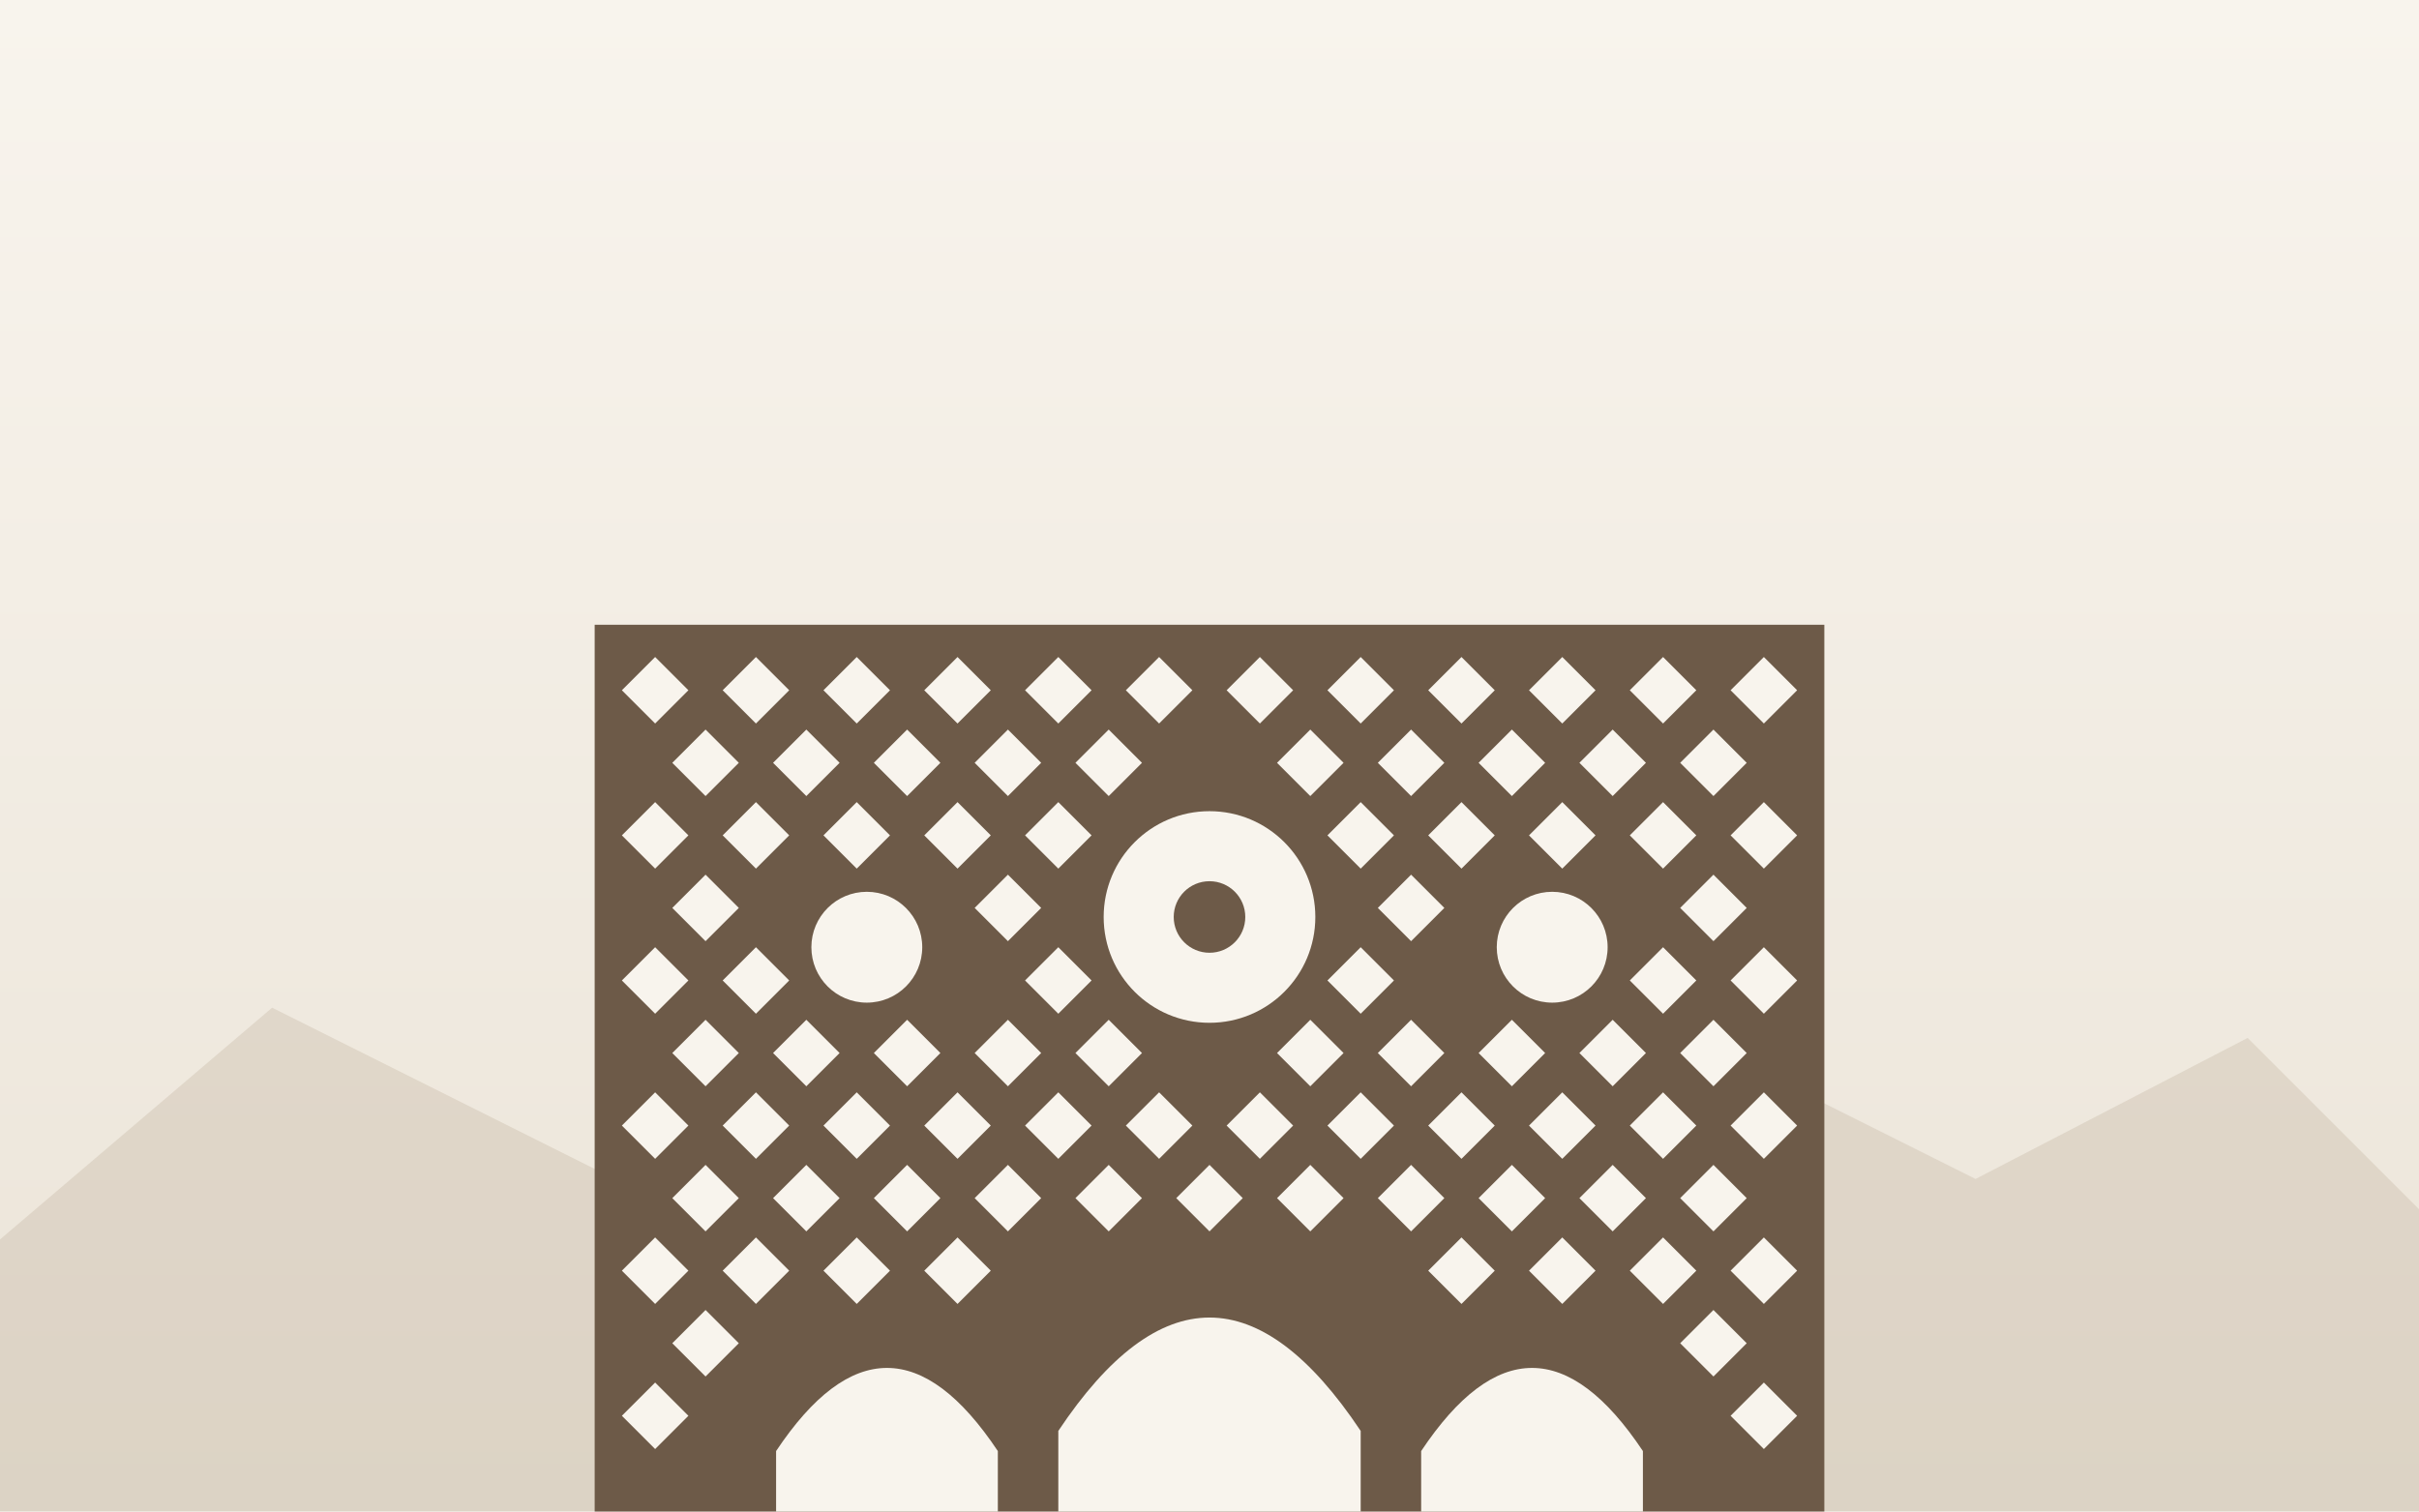
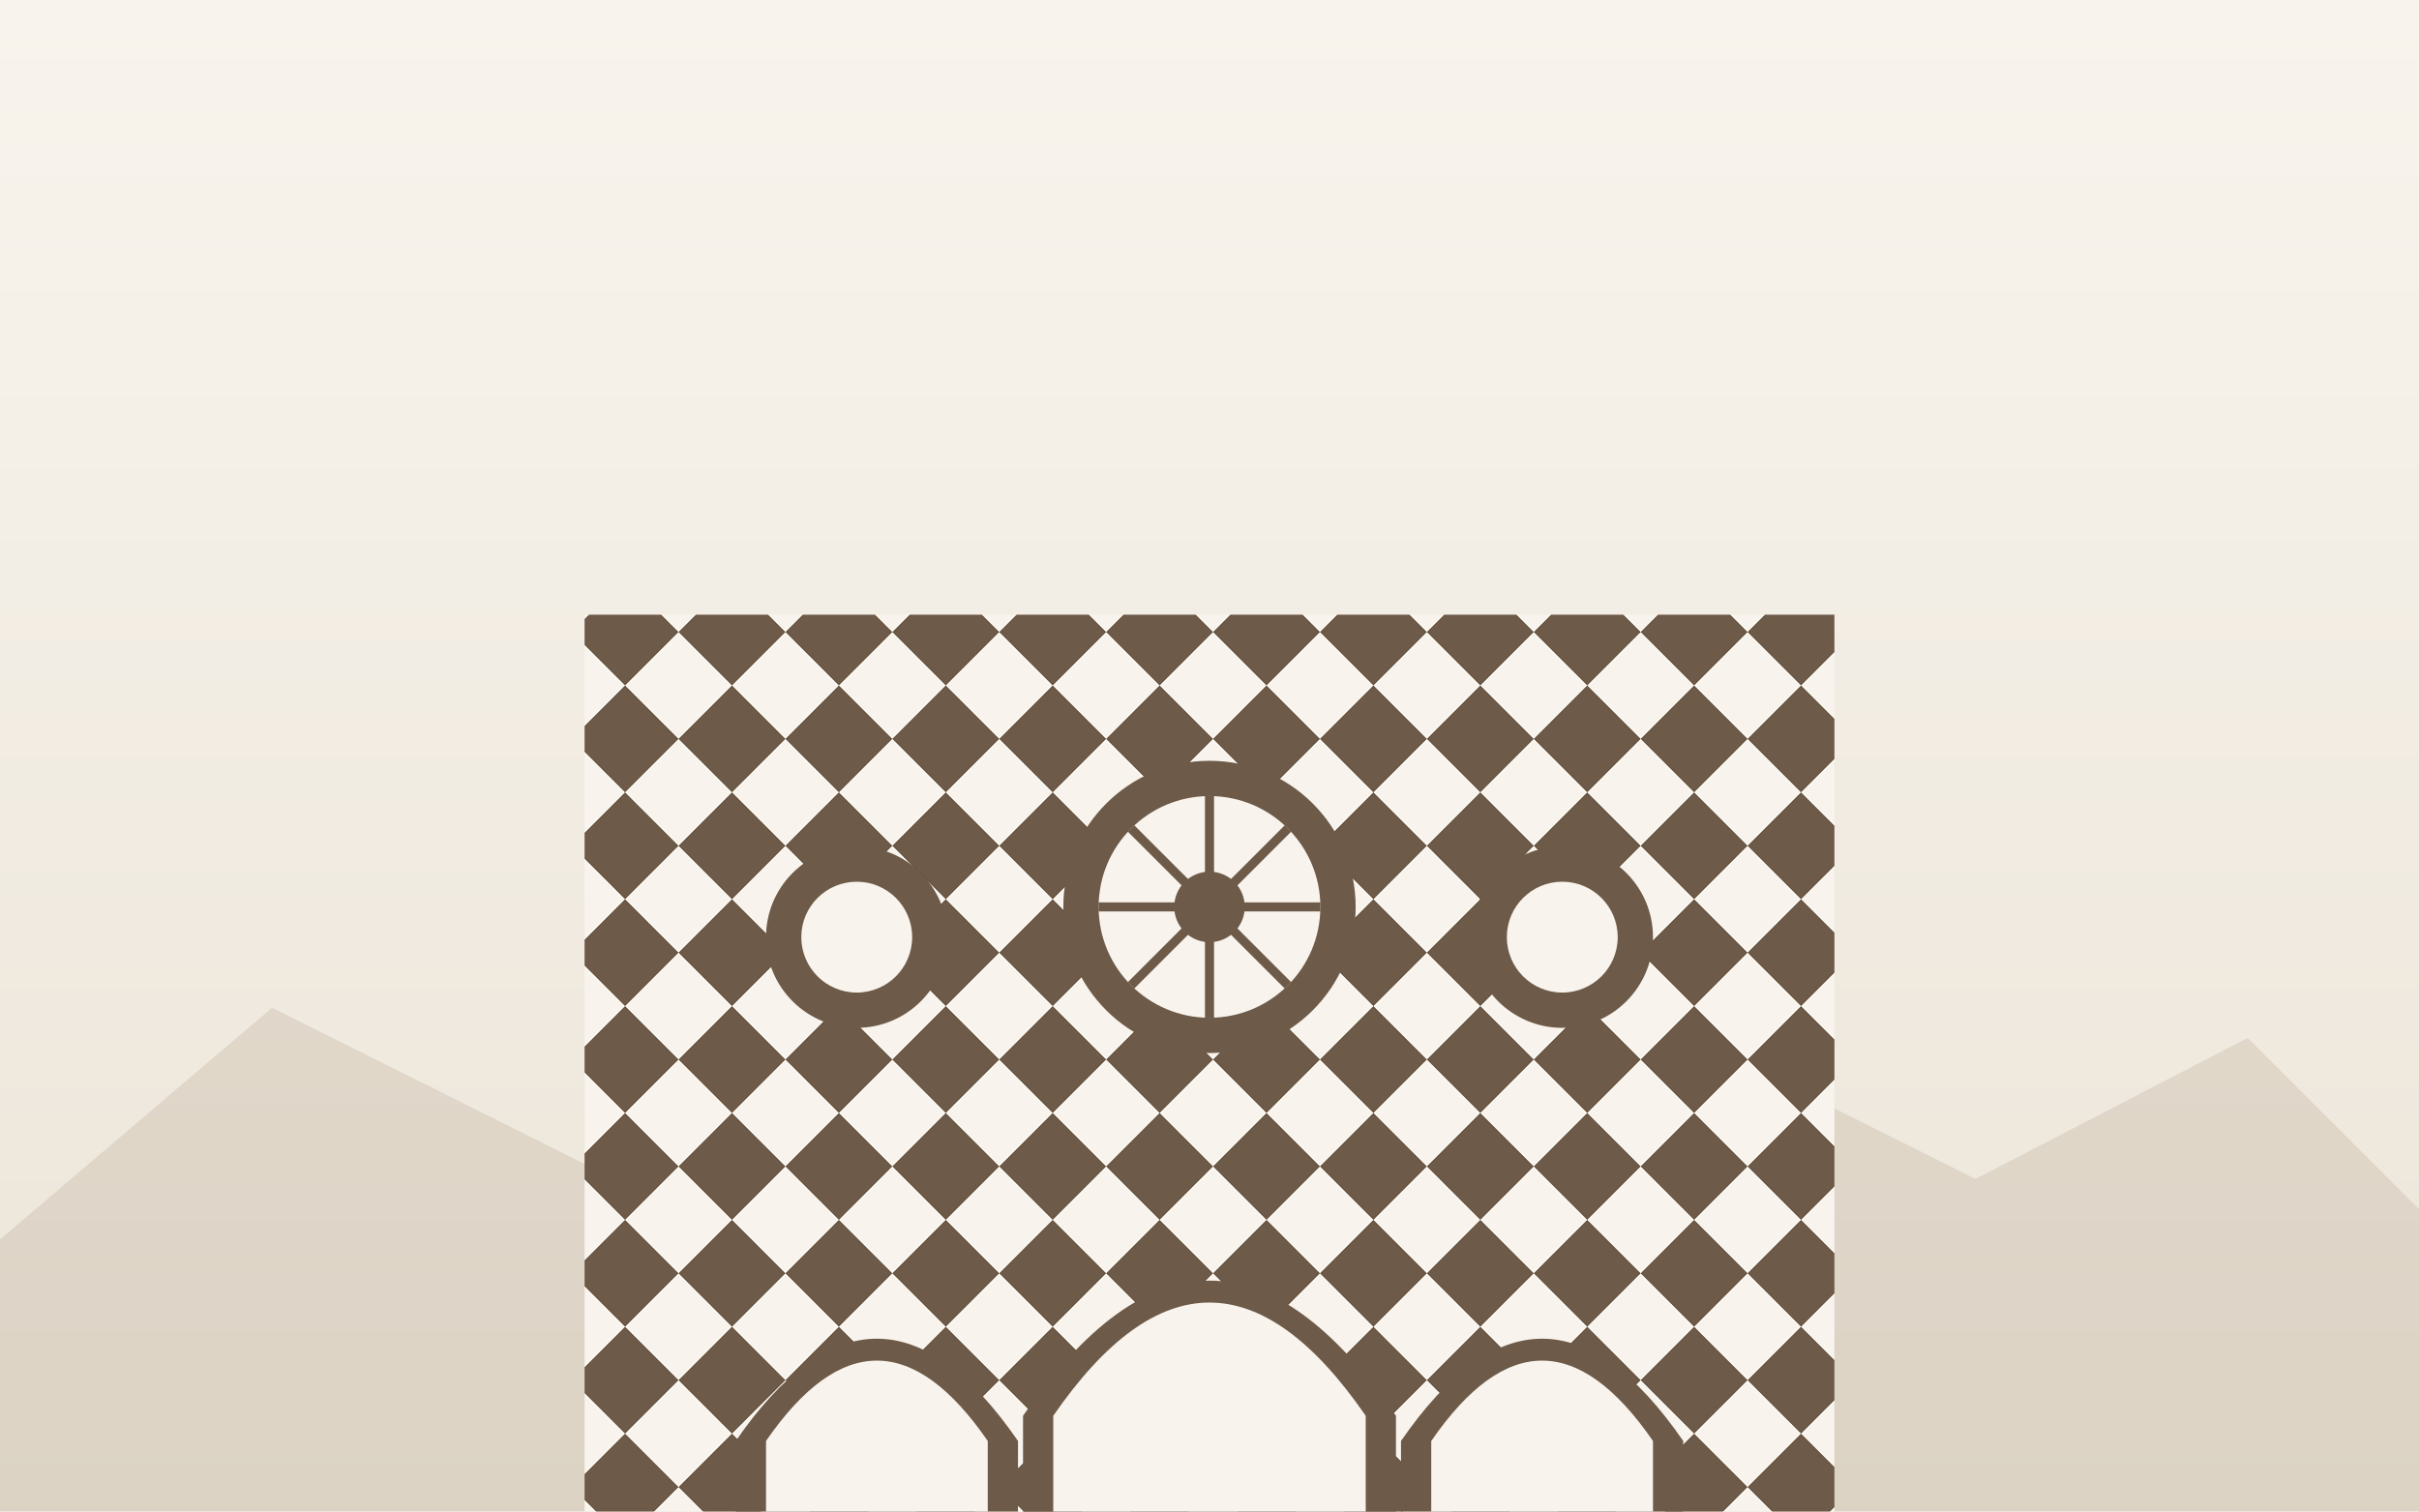
<svg xmlns="http://www.w3.org/2000/svg" viewBox="0 0 480 300" width="480" height="300" role="img" aria-label="L'Aquila">
  <defs>
    <linearGradient id="bg" x1="0" y1="0" x2="0" y2="1">
      <stop offset="0%" stop-color="#f8f4ed" />
      <stop offset="100%" stop-color="#ebe4d8" />
    </linearGradient>
  </defs>
  <rect width="480" height="300" fill="url(#bg)" />
  <g fill="#a9967f" opacity="0.22">
    <path d="M0 300 L0 246 L54 200 L118 232 L186 194 L254 230 L320 198 L392 234 L446 206 L480 240 L480 300 Z" />
  </g>
  <g fill="#6d5a48">
-     <rect x="118" y="124" width="244" height="176" />
-     <path d="M130 130.4 L136.6 137 L130 143.6 L123.4 137 Z" fill="#f8f4ed" />
-     <path d="M150 130.4 L156.6 137 L150 143.6 L143.4 137 Z" fill="#f8f4ed" />
-     <path d="M170 130.4 L176.6 137 L170 143.6 L163.4 137 Z" fill="#f8f4ed" />
-     <path d="M190 130.4 L196.6 137 L190 143.6 L183.4 137 Z" fill="#f8f4ed" />
-     <path d="M210 130.4 L216.6 137 L210 143.6 L203.4 137 Z" fill="#f8f4ed" />
-     <path d="M230 130.4 L236.6 137 L230 143.6 L223.4 137 Z" fill="#f8f4ed" />
-     <path d="M250 130.4 L256.6 137 L250 143.6 L243.4 137 Z" fill="#f8f4ed" />
-     <path d="M270 130.4 L276.6 137 L270 143.6 L263.4 137 Z" fill="#f8f4ed" />
-     <path d="M290 130.4 L296.6 137 L290 143.6 L283.4 137 Z" fill="#f8f4ed" />
-     <path d="M310 130.4 L316.6 137 L310 143.6 L303.4 137 Z" fill="#f8f4ed" />
-     <path d="M330 130.4 L336.6 137 L330 143.6 L323.4 137 Z" fill="#f8f4ed" />
-     <path d="M350 130.4 L356.6 137 L350 143.6 L343.4 137 Z" fill="#f8f4ed" />
-     <path d="M140.0 144.8 L146.6 151.4 L140.0 158.0 L133.4 151.4 Z" fill="#f8f4ed" />
-     <path d="M160.0 144.8 L166.6 151.4 L160.0 158.0 L153.4 151.4 Z" fill="#f8f4ed" />
-     <path d="M180.0 144.8 L186.6 151.4 L180.0 158.0 L173.4 151.4 Z" fill="#f8f4ed" />
-     <path d="M200.0 144.8 L206.6 151.4 L200.0 158.0 L193.4 151.4 Z" fill="#f8f4ed" />
-     <path d="M220.0 144.8 L226.6 151.4 L220.0 158.0 L213.4 151.4 Z" fill="#f8f4ed" />
-     <path d="M260.0 144.8 L266.6 151.4 L260.0 158.0 L253.4 151.4 Z" fill="#f8f4ed" />
-     <path d="M280.0 144.8 L286.6 151.4 L280.0 158.0 L273.4 151.4 Z" fill="#f8f4ed" />
-     <path d="M300.0 144.8 L306.6 151.4 L300.0 158.0 L293.4 151.4 Z" fill="#f8f4ed" />
-     <path d="M320.0 144.8 L326.6 151.4 L320.0 158.0 L313.4 151.4 Z" fill="#f8f4ed" />
-     <path d="M340.0 144.8 L346.6 151.4 L340.0 158.0 L333.4 151.4 Z" fill="#f8f4ed" />
-     <path d="M130 159.2 L136.6 165.8 L130 172.4 L123.4 165.8 Z" fill="#f8f4ed" />
-     <path d="M150 159.2 L156.6 165.8 L150 172.4 L143.4 165.8 Z" fill="#f8f4ed" />
-     <path d="M170 159.2 L176.6 165.8 L170 172.4 L163.4 165.8 Z" fill="#f8f4ed" />
-     <path d="M190 159.2 L196.6 165.8 L190 172.4 L183.4 165.8 Z" fill="#f8f4ed" />
-     <path d="M210 159.2 L216.6 165.8 L210 172.4 L203.4 165.8 Z" fill="#f8f4ed" />
-     <path d="M270 159.2 L276.6 165.8 L270 172.4 L263.4 165.8 Z" fill="#f8f4ed" />
-     <path d="M290 159.2 L296.6 165.8 L290 172.4 L283.4 165.8 Z" fill="#f8f4ed" />
-     <path d="M310 159.2 L316.6 165.8 L310 172.4 L303.4 165.8 Z" fill="#f8f4ed" />
-     <path d="M330 159.2 L336.6 165.8 L330 172.4 L323.4 165.8 Z" fill="#f8f4ed" />
-     <path d="M350 159.2 L356.6 165.8 L350 172.4 L343.4 165.8 Z" fill="#f8f4ed" />
-     <path d="M140.0 173.6 L146.6 180.2 L140.0 186.8 L133.4 180.2 Z" fill="#f8f4ed" />
-     <path d="M200.0 173.6 L206.6 180.2 L200.0 186.8 L193.4 180.2 Z" fill="#f8f4ed" />
-     <path d="M280.0 173.6 L286.6 180.2 L280.0 186.8 L273.4 180.2 Z" fill="#f8f4ed" />
-     <path d="M340.0 173.6 L346.6 180.2 L340.0 186.8 L333.4 180.2 Z" fill="#f8f4ed" />
-     <path d="M130 188 L136.6 194.6 L130 201.2 L123.4 194.6 Z" fill="#f8f4ed" />
-     <path d="M150 188 L156.6 194.6 L150 201.2 L143.4 194.6 Z" fill="#f8f4ed" />
-     <path d="M210 188 L216.6 194.6 L210 201.2 L203.4 194.6 Z" fill="#f8f4ed" />
-     <path d="M270 188 L276.6 194.6 L270 201.2 L263.4 194.6 Z" fill="#f8f4ed" />
-     <path d="M330 188 L336.6 194.6 L330 201.2 L323.4 194.6 Z" fill="#f8f4ed" />
-     <path d="M350 188 L356.6 194.6 L350 201.2 L343.4 194.6 Z" fill="#f8f4ed" />
-     <path d="M140.0 202.4 L146.6 209 L140.0 215.6 L133.4 209 Z" fill="#f8f4ed" />
-     <path d="M160.0 202.4 L166.6 209 L160.0 215.6 L153.4 209 Z" fill="#f8f4ed" />
-     <path d="M180.0 202.4 L186.6 209 L180.0 215.6 L173.4 209 Z" fill="#f8f4ed" />
-     <path d="M200.0 202.4 L206.6 209 L200.0 215.6 L193.4 209 Z" fill="#f8f4ed" />
-     <path d="M220.0 202.4 L226.6 209 L220.0 215.6 L213.4 209 Z" fill="#f8f4ed" />
-     <path d="M260.0 202.4 L266.6 209 L260.0 215.6 L253.4 209 Z" fill="#f8f4ed" />
-     <path d="M280.0 202.4 L286.6 209 L280.0 215.6 L273.4 209 Z" fill="#f8f4ed" />
-     <path d="M300.0 202.4 L306.6 209 L300.0 215.6 L293.4 209 Z" fill="#f8f4ed" />
-     <path d="M320.0 202.4 L326.6 209 L320.0 215.6 L313.4 209 Z" fill="#f8f4ed" />
-     <path d="M340.0 202.4 L346.6 209 L340.0 215.6 L333.4 209 Z" fill="#f8f4ed" />
-     <path d="M130 216.8 L136.6 223.4 L130 230 L123.4 223.4 Z" fill="#f8f4ed" />
-     <path d="M150 216.8 L156.6 223.4 L150 230 L143.4 223.4 Z" fill="#f8f4ed" />
-     <path d="M170 216.8 L176.6 223.4 L170 230 L163.4 223.4 Z" fill="#f8f4ed" />
-     <path d="M190 216.8 L196.6 223.4 L190 230 L183.4 223.4 Z" fill="#f8f4ed" />
-     <path d="M210 216.8 L216.6 223.4 L210 230 L203.4 223.4 Z" fill="#f8f4ed" />
-     <path d="M230 216.8 L236.6 223.4 L230 230 L223.4 223.4 Z" fill="#f8f4ed" />
-     <path d="M250 216.8 L256.6 223.4 L250 230 L243.4 223.4 Z" fill="#f8f4ed" />
-     <path d="M270 216.8 L276.6 223.4 L270 230 L263.4 223.4 Z" fill="#f8f4ed" />
-     <path d="M290 216.8 L296.6 223.4 L290 230 L283.4 223.4 Z" fill="#f8f4ed" />
-     <path d="M310 216.8 L316.6 223.4 L310 230 L303.4 223.4 Z" fill="#f8f4ed" />
-     <path d="M330 216.8 L336.6 223.4 L330 230 L323.4 223.4 Z" fill="#f8f4ed" />
-     <path d="M350 216.8 L356.6 223.4 L350 230 L343.4 223.4 Z" fill="#f8f4ed" />
-     <path d="M140.0 231.2 L146.6 237.8 L140.0 244.4 L133.4 237.8 Z" fill="#f8f4ed" />
-     <path d="M160.0 231.2 L166.6 237.8 L160.0 244.4 L153.4 237.8 Z" fill="#f8f4ed" />
-     <path d="M180.0 231.2 L186.6 237.8 L180.0 244.4 L173.4 237.8 Z" fill="#f8f4ed" />
-     <path d="M200.0 231.2 L206.6 237.8 L200.0 244.4 L193.4 237.8 Z" fill="#f8f4ed" />
-     <path d="M220.0 231.2 L226.6 237.8 L220.0 244.4 L213.4 237.8 Z" fill="#f8f4ed" />
-     <path d="M240.0 231.2 L246.6 237.8 L240.0 244.4 L233.4 237.8 Z" fill="#f8f4ed" />
-     <path d="M260.0 231.2 L266.6 237.8 L260.0 244.4 L253.4 237.8 Z" fill="#f8f4ed" />
-     <path d="M280.0 231.2 L286.6 237.8 L280.0 244.4 L273.4 237.8 Z" fill="#f8f4ed" />
-     <path d="M300.0 231.2 L306.6 237.8 L300.0 244.4 L293.4 237.8 Z" fill="#f8f4ed" />
-     <path d="M320.0 231.2 L326.6 237.8 L320.0 244.4 L313.4 237.8 Z" fill="#f8f4ed" />
-     <path d="M340.0 231.2 L346.6 237.8 L340.0 244.4 L333.4 237.8 Z" fill="#f8f4ed" />
-     <path d="M130 245.6 L136.6 252.2 L130 258.8 L123.4 252.2 Z" fill="#f8f4ed" />
-     <path d="M150 245.6 L156.6 252.2 L150 258.8 L143.4 252.2 Z" fill="#f8f4ed" />
-     <path d="M170 245.6 L176.6 252.2 L170 258.8 L163.4 252.2 Z" fill="#f8f4ed" />
-     <path d="M190 245.6 L196.6 252.2 L190 258.8 L183.4 252.2 Z" fill="#f8f4ed" />
-     <path d="M290 245.6 L296.6 252.2 L290 258.8 L283.4 252.2 Z" fill="#f8f4ed" />
-     <path d="M310 245.6 L316.6 252.2 L310 258.8 L303.4 252.2 Z" fill="#f8f4ed" />
-     <path d="M330 245.6 L336.6 252.2 L330 258.8 L323.4 252.2 Z" fill="#f8f4ed" />
-     <path d="M350 245.6 L356.6 252.2 L350 258.8 L343.4 252.2 Z" fill="#f8f4ed" />
-     <path d="M140.0 260.0 L146.6 266.6 L140.0 273.2 L133.4 266.6 Z" fill="#f8f4ed" />
-     <path d="M340.0 260.0 L346.6 266.6 L340.0 273.2 L333.4 266.6 Z" fill="#f8f4ed" />
-     <path d="M130 274.4 L136.6 281.0 L130 287.6 L123.4 281.0 Z" fill="#f8f4ed" />
-     <path d="M350 274.4 L356.6 281.0 L350 287.6 L343.4 281.0 Z" fill="#f8f4ed" />
-     <circle cx="240" cy="182" r="21" fill="#f8f4ed" />
-     <circle cx="240" cy="182" r="7.1" fill="#6d5a48" />
-     <circle cx="172" cy="188" r="11" fill="#f8f4ed" />
-     <circle cx="308" cy="188" r="11" fill="#f8f4ed" />
-     <path d="M210 300 L210 284 Q240 239.0 270 284 L270 300 Z" fill="#f8f4ed" />
-     <path d="M154 300 L154 288 Q176 255.0 198 288 L198 300 Z" fill="#f8f4ed" />
-     <path d="M282 300 L282 288 Q304 255.0 326 288 L326 300 Z" fill="#f8f4ed" />
+     <defs>
+       <pattern id="cm" width="30" height="30" patternUnits="userSpaceOnUse" patternTransform="rotate(45 240.0 211.0)">
+         <rect width="30" height="30" fill="#6d5a48" />
+         <rect width="15" height="15" fill="#f8f4ed" />
+         <rect x="15" y="15" width="15" height="15" fill="#f8f4ed" />
+       </pattern>
+     </defs>
+     <rect x="116" y="122" width="248" height="178" fill="url(#cm)" />
+     <circle cx="240" cy="180" r="29" fill="#6d5a48" />
+     <circle cx="240" cy="180" r="22" fill="#f8f4ed" />
+     <circle cx="240" cy="180" r="7.0" fill="#6d5a48" />
+     <rect x="239.1" y="158.0" width="1.8" height="22" fill="#6d5a48" transform="rotate(0 240 180)" />
+     <rect x="239.1" y="158.0" width="1.8" height="22" fill="#6d5a48" transform="rotate(45 240 180)" />
+     <rect x="239.1" y="158.0" width="1.8" height="22" fill="#6d5a48" transform="rotate(90 240 180)" />
+     <rect x="239.1" y="158.0" width="1.8" height="22" fill="#6d5a48" transform="rotate(135 240 180)" />
+     <rect x="239.1" y="158.0" width="1.8" height="22" fill="#6d5a48" transform="rotate(180 240 180)" />
+     <rect x="239.1" y="158.0" width="1.8" height="22" fill="#6d5a48" transform="rotate(225 240 180)" />
+     <rect x="239.1" y="158.0" width="1.8" height="22" fill="#6d5a48" transform="rotate(270 240 180)" />
+     <rect x="239.1" y="158.0" width="1.8" height="22" fill="#6d5a48" transform="rotate(315 240 180)" />
+     <circle cx="170" cy="186" r="18" fill="#6d5a48" />
+     <circle cx="170" cy="186" r="11" fill="#f8f4ed" />
+     <circle cx="310" cy="186" r="18" fill="#6d5a48" />
+     <circle cx="310" cy="186" r="11" fill="#f8f4ed" />
+     <path d="M203 300 L203 281 Q240 227.35 277 281 L277 300 Z" fill="#6d5a48" />
+     <path d="M209 300 L209 281 Q240 236.05 271 281 L271 300 Z" fill="#f8f4ed" />
+     <path d="M146 300 L146 286 Q174 245.4 202 286 L202 300 Z" fill="#6d5a48" />
+     <path d="M152 300 L152 286 Q174 254.1 196 286 L196 300 Z" fill="#f8f4ed" />
+     <path d="M278 300 L278 286 Q306 245.4 334 286 L334 300 Z" fill="#6d5a48" />
+     <path d="M284 300 L284 286 Q306 254.1 328 286 L328 300 Z" fill="#f8f4ed" />
  </g>
</svg>
